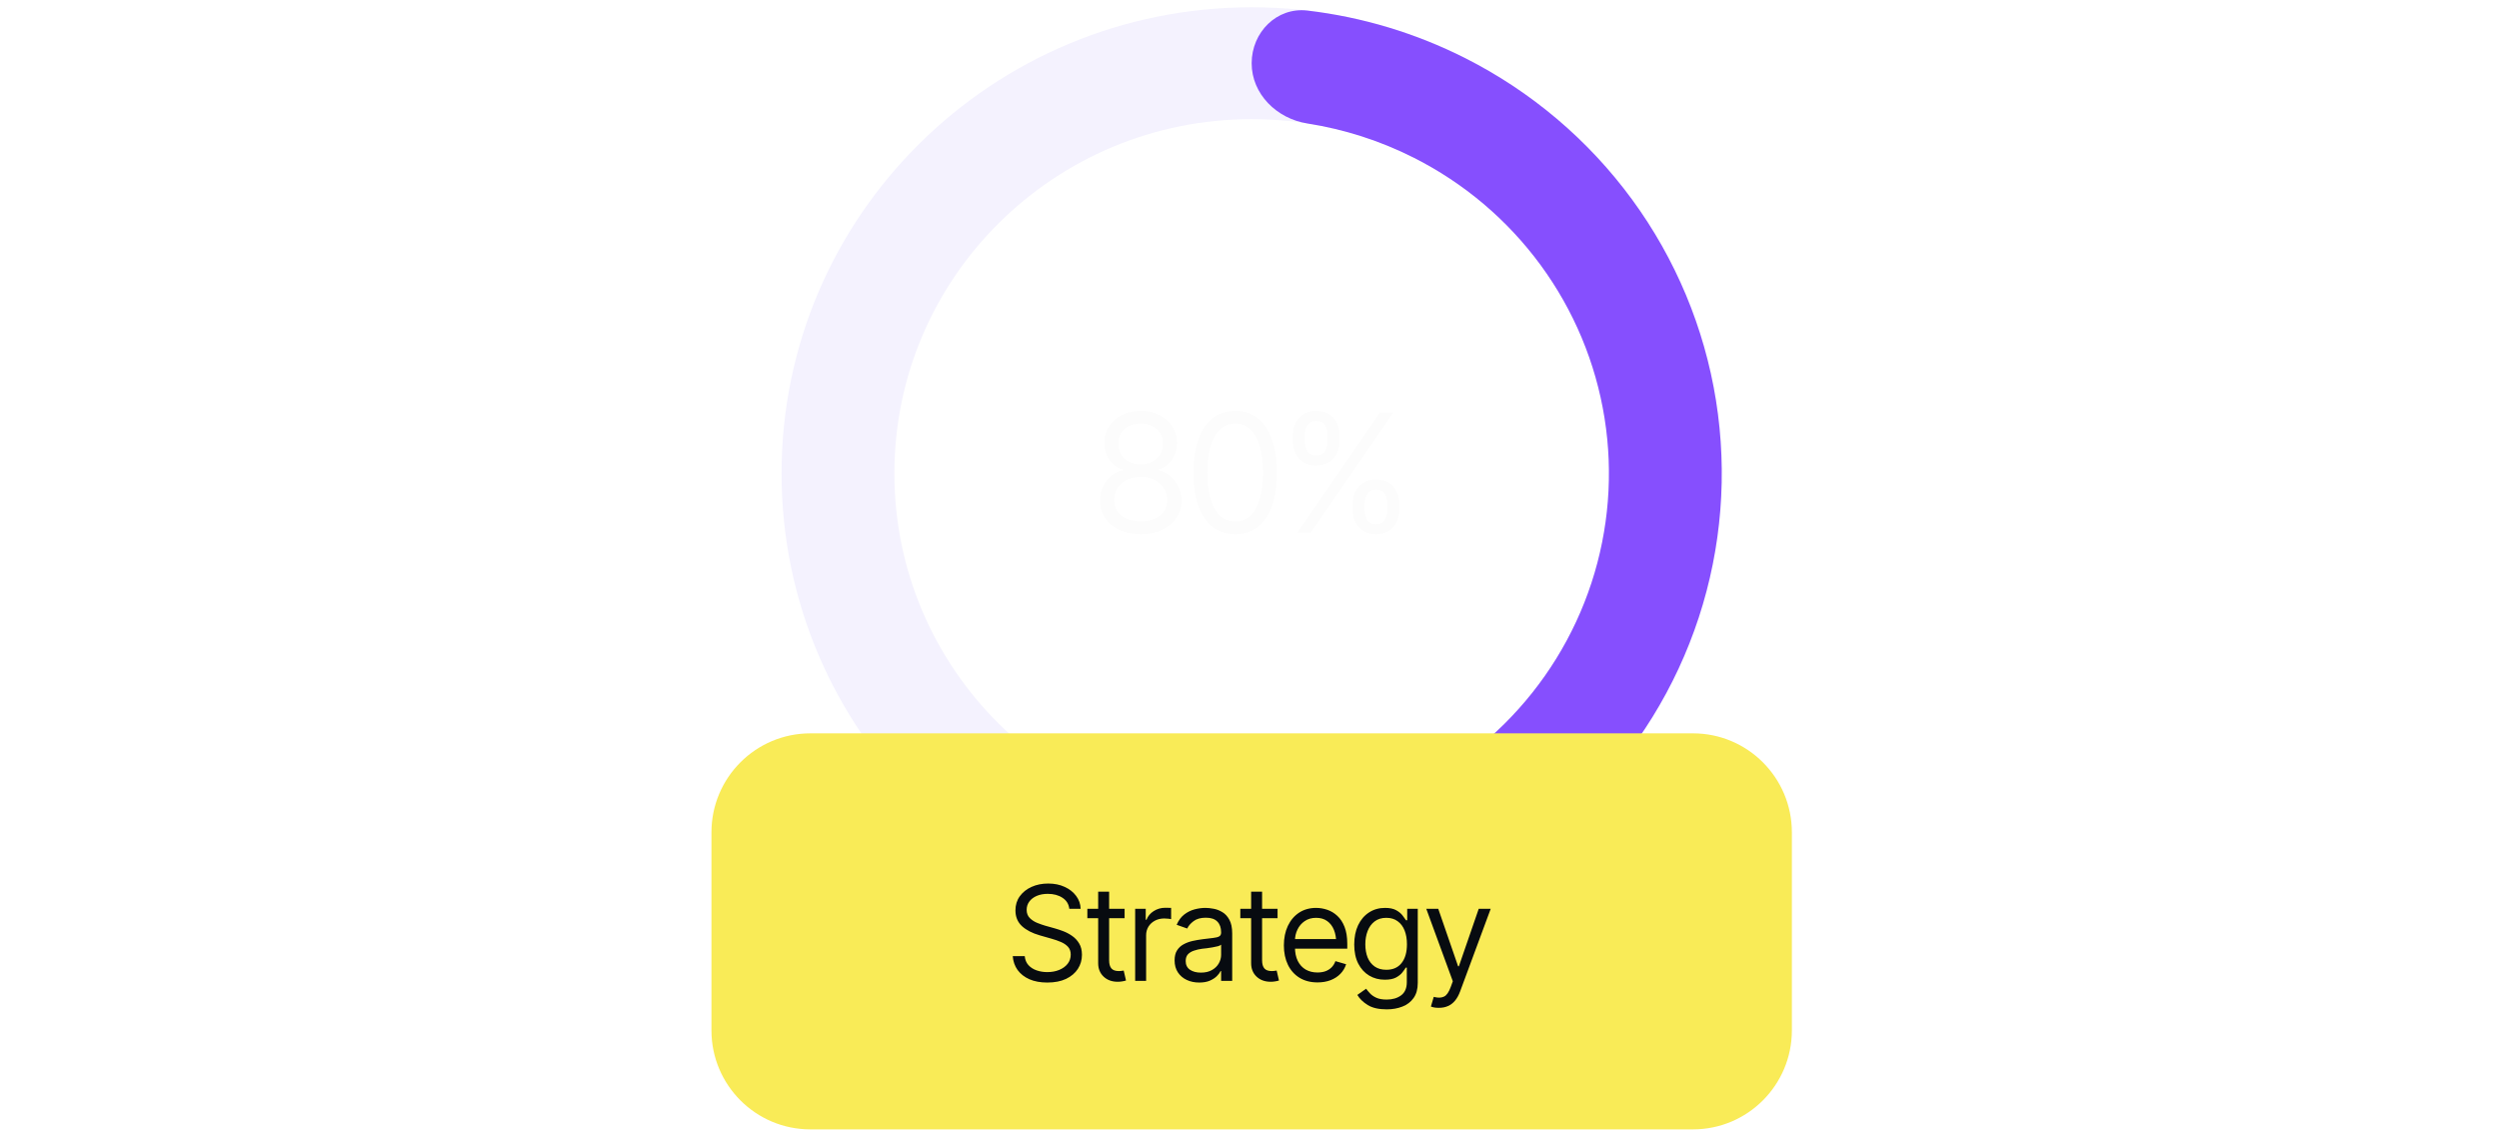
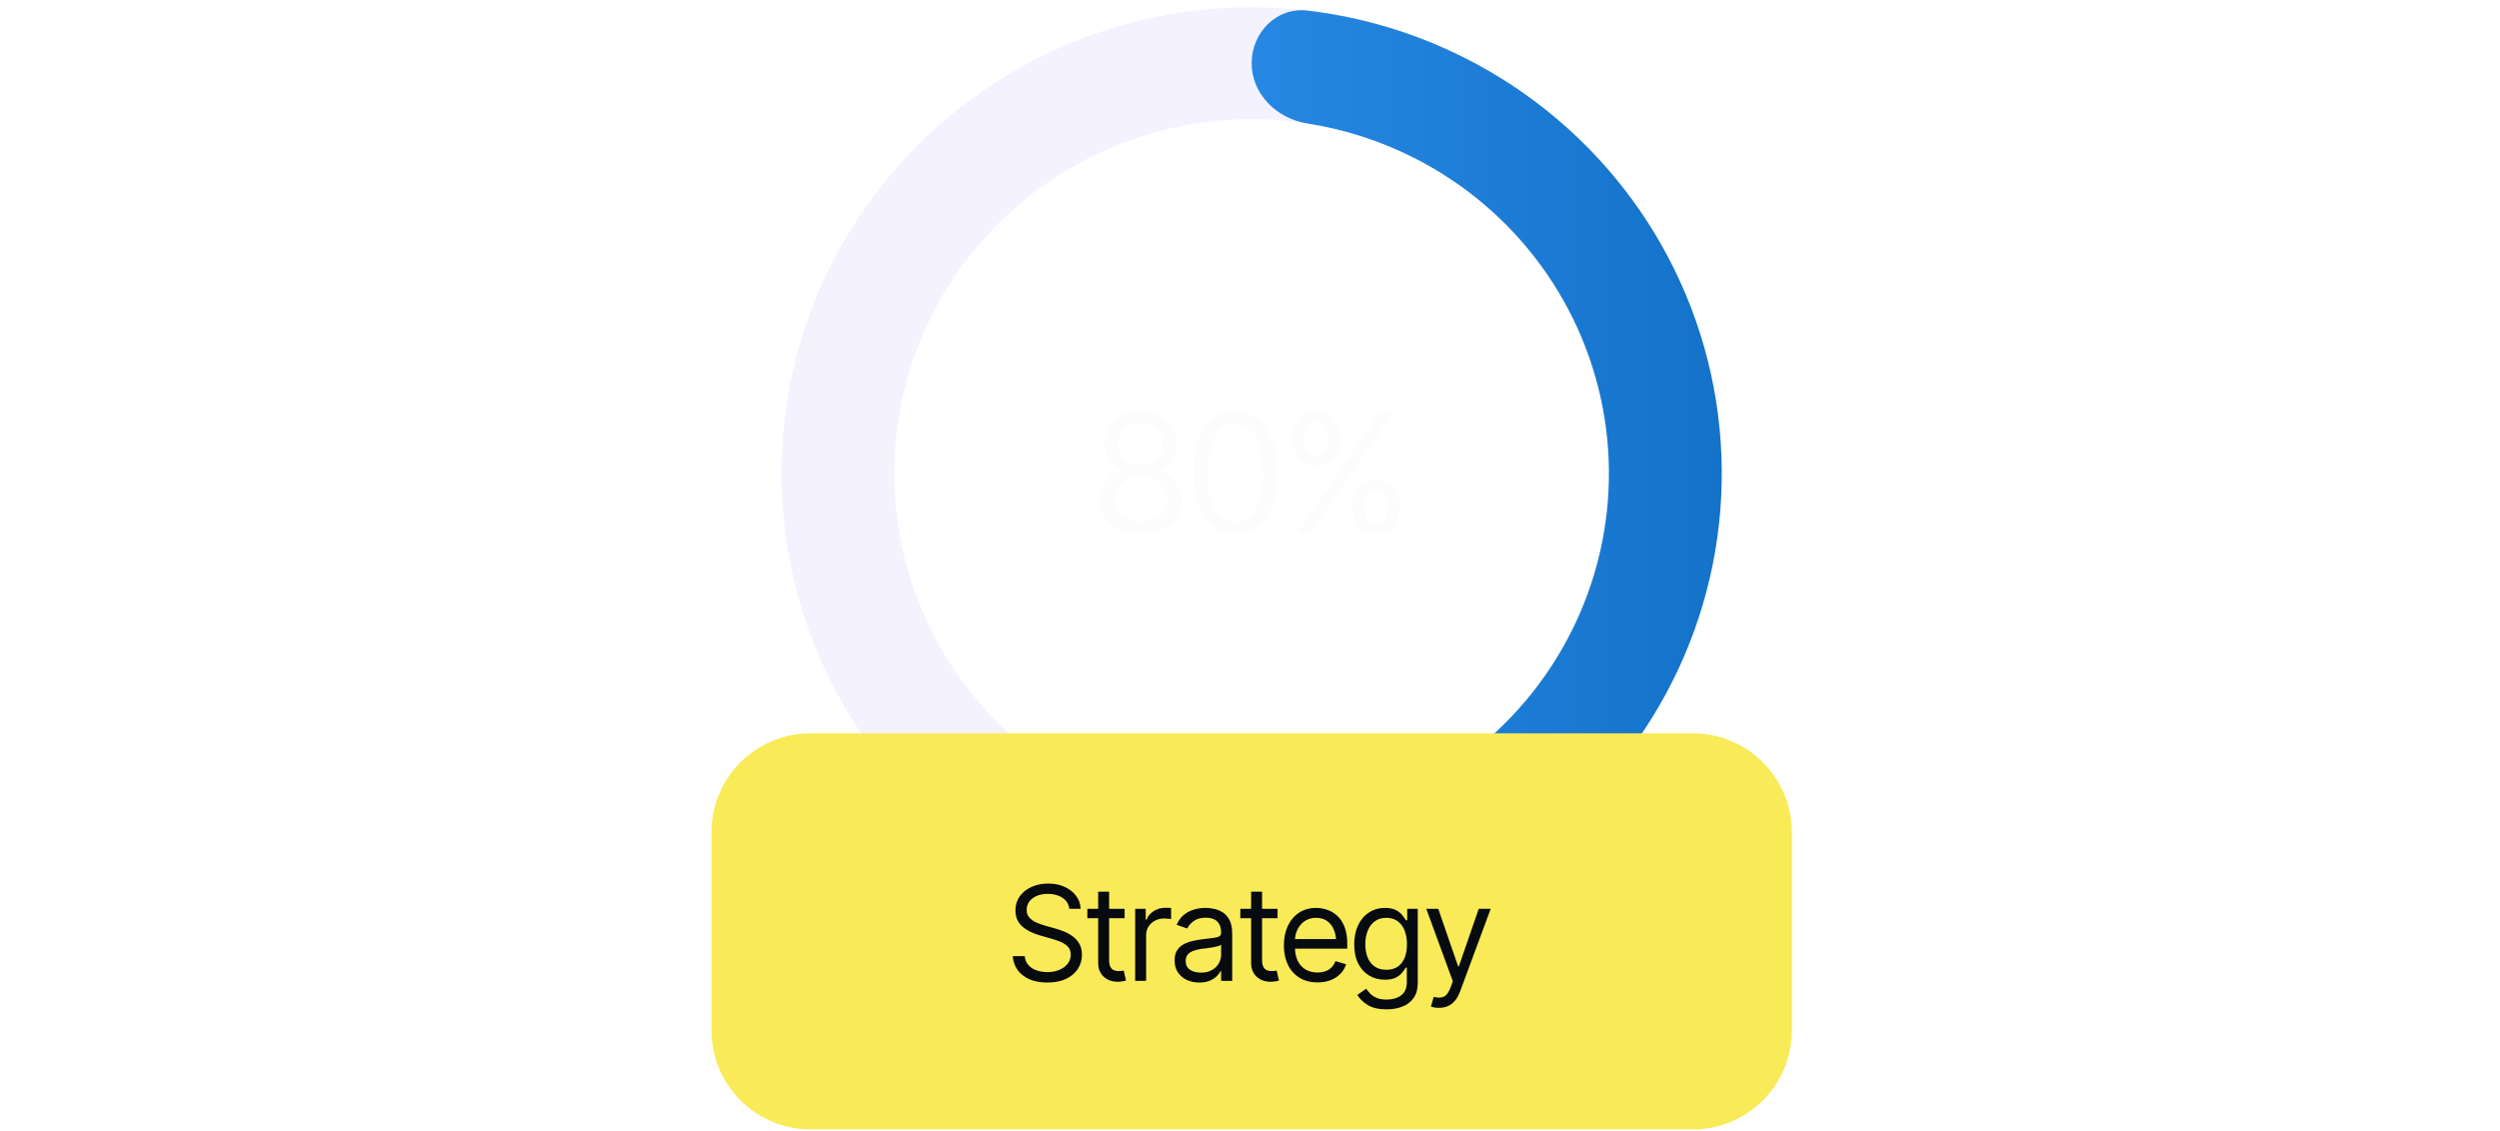
<svg xmlns="http://www.w3.org/2000/svg" width="303" height="137" viewBox="0 0 303 137" fill="none">
+   <defs>
+     <linearGradient id="ecadocFeatureFillDark" x1="0%" y1="0%" x2="100%" y2="0%">
+       <stop offset="0%" stop-color="#3094F2" />
+       <stop offset="100%" stop-color="#1472C9" />
+     </linearGradient>
+   </defs>
  <path d="M138.322 64.748C137.345 64.748 136.486 64.576 135.744 64.231C135.001 63.879 134.422 63.397 134.005 62.785C133.589 62.173 133.38 61.473 133.38 60.685C133.38 60.074 133.501 59.507 133.742 58.986C133.989 58.459 134.324 58.02 134.748 57.668C135.177 57.316 135.659 57.092 136.193 56.994V56.916C135.496 56.734 134.94 56.34 134.523 55.734C134.113 55.129 133.908 54.442 133.908 53.674C133.908 52.932 134.097 52.271 134.474 51.691C134.852 51.105 135.373 50.647 136.037 50.315C136.707 49.976 137.469 49.807 138.322 49.807C139.162 49.807 139.914 49.976 140.578 50.315C141.242 50.647 141.763 51.105 142.14 51.691C142.524 52.271 142.716 52.932 142.716 53.674C142.716 54.442 142.508 55.129 142.091 55.734C141.675 56.34 141.128 56.734 140.451 56.916V56.994C140.972 57.092 141.444 57.316 141.867 57.668C142.296 58.02 142.635 58.459 142.882 58.986C143.136 59.507 143.263 60.074 143.263 60.685C143.263 61.473 143.052 62.173 142.628 62.785C142.212 63.397 141.632 63.879 140.89 64.231C140.148 64.576 139.292 64.748 138.322 64.748ZM138.322 63.185C138.979 63.185 139.546 63.081 140.021 62.873C140.503 62.658 140.874 62.359 141.134 61.975C141.395 61.584 141.525 61.128 141.525 60.607C141.525 60.06 141.385 59.575 141.105 59.152C140.825 58.729 140.444 58.397 139.962 58.156C139.481 57.915 138.934 57.795 138.322 57.795C137.697 57.795 137.14 57.915 136.652 58.156C136.17 58.397 135.789 58.729 135.509 59.152C135.236 59.575 135.099 60.06 135.099 60.607C135.099 61.128 135.229 61.584 135.49 61.975C135.75 62.359 136.121 62.658 136.603 62.873C137.085 63.081 137.658 63.185 138.322 63.185ZM138.322 56.291C138.843 56.291 139.305 56.187 139.708 55.978C140.112 55.77 140.431 55.48 140.666 55.109C140.9 54.732 141.017 54.292 141.017 53.791C141.017 53.296 140.903 52.867 140.675 52.502C140.447 52.137 140.132 51.854 139.728 51.652C139.324 51.45 138.856 51.35 138.322 51.35C137.775 51.35 137.296 51.45 136.886 51.652C136.483 51.854 136.167 52.137 135.939 52.502C135.718 52.867 135.607 53.296 135.607 53.791C135.607 54.292 135.721 54.732 135.949 55.109C136.183 55.48 136.502 55.77 136.906 55.978C137.316 56.187 137.788 56.291 138.322 56.291ZM149.767 64.748C148.699 64.748 147.788 64.455 147.033 63.869C146.277 63.283 145.701 62.437 145.304 61.33C144.907 60.217 144.708 58.869 144.708 57.287C144.708 55.712 144.907 54.367 145.304 53.254C145.708 52.134 146.287 51.281 147.042 50.695C147.798 50.103 148.706 49.807 149.767 49.807C150.828 49.807 151.736 50.103 152.492 50.695C153.247 51.281 153.823 52.134 154.22 53.254C154.624 54.367 154.826 55.712 154.826 57.287C154.826 58.869 154.627 60.217 154.23 61.33C153.833 62.437 153.257 63.283 152.501 63.869C151.753 64.455 150.841 64.748 149.767 64.748ZM149.767 63.205C150.49 63.205 151.102 62.974 151.603 62.512C152.104 62.043 152.485 61.366 152.746 60.48C153.013 59.595 153.146 58.531 153.146 57.287C153.146 56.037 153.013 54.969 152.746 54.084C152.485 53.199 152.104 52.522 151.603 52.053C151.102 51.584 150.49 51.35 149.767 51.35C148.686 51.35 147.853 51.87 147.267 52.912C146.681 53.954 146.388 55.412 146.388 57.287C146.388 58.531 146.518 59.595 146.779 60.48C147.046 61.366 147.43 62.043 147.931 62.512C148.439 62.974 149.051 63.205 149.767 63.205ZM164.005 61.818V61.057C164.005 60.523 164.113 60.035 164.328 59.592C164.549 59.149 164.871 58.794 165.294 58.527C165.718 58.26 166.232 58.127 166.837 58.127C167.456 58.127 167.973 58.26 168.39 58.527C168.807 58.794 169.119 59.149 169.328 59.592C169.542 60.035 169.65 60.523 169.65 61.057V61.818C169.65 62.352 169.542 62.84 169.328 63.283C169.113 63.726 168.797 64.081 168.38 64.348C167.964 64.615 167.449 64.748 166.837 64.748C166.225 64.748 165.708 64.615 165.285 64.348C164.861 64.081 164.542 63.726 164.328 63.283C164.113 62.84 164.005 62.352 164.005 61.818ZM165.451 61.057V61.818C165.451 62.261 165.555 62.658 165.763 63.01C165.972 63.355 166.33 63.531 166.837 63.537C167.339 63.531 167.69 63.355 167.892 63.01C168.1 62.658 168.205 62.261 168.205 61.818V61.057C168.205 60.614 168.104 60.22 167.902 59.875C167.707 59.53 167.352 59.357 166.837 59.357C166.343 59.357 165.988 59.53 165.773 59.875C165.558 60.22 165.451 60.614 165.451 61.057ZM156.759 53.498V52.736C156.759 52.203 156.87 51.714 157.091 51.272C157.313 50.829 157.632 50.474 158.048 50.207C158.472 49.94 158.986 49.807 159.591 49.807C160.21 49.807 160.727 49.94 161.144 50.207C161.567 50.474 161.883 50.829 162.091 51.272C162.306 51.714 162.41 52.203 162.404 52.736V53.498C162.41 54.025 162.303 54.514 162.082 54.963C161.867 55.406 161.551 55.76 161.134 56.027C160.718 56.294 160.203 56.428 159.591 56.428C158.979 56.428 158.462 56.294 158.039 56.027C157.615 55.76 157.296 55.406 157.082 54.963C156.867 54.514 156.759 54.025 156.759 53.498ZM158.205 52.736V53.498C158.205 53.941 158.309 54.338 158.517 54.69C158.725 55.035 159.083 55.204 159.591 55.197C160.093 55.204 160.444 55.035 160.646 54.69C160.854 54.338 160.958 53.941 160.958 53.498V52.736C160.958 52.294 160.858 51.9 160.656 51.555C160.46 51.203 160.106 51.031 159.591 51.037C159.097 51.031 158.742 51.203 158.527 51.555C158.312 51.9 158.205 52.294 158.205 52.736ZM157.306 64.553L167.306 50.002H168.927L158.927 64.553H157.306Z" fill="#FCFCFC" />
  <path d="M208.762 57.381C208.762 88.585 183.242 113.881 151.762 113.881C120.281 113.881 94.762 88.585 94.762 57.381C94.762 26.177 120.281 0.881 151.762 0.881C183.242 0.881 208.762 26.177 208.762 57.381ZM108.442 57.381C108.442 81.096 127.837 100.321 151.762 100.321C175.687 100.321 195.082 81.096 195.082 57.381C195.082 33.666 175.687 14.441 151.762 14.441C127.837 14.441 108.442 33.666 108.442 57.381Z" fill="#F4F2FE" />
-   <path d="M151.762 7.661C151.762 3.916 154.808 0.84 158.526 1.28C165.172 2.067 171.644 4.011 177.639 7.039C185.654 11.087 192.588 16.958 197.876 24.171C203.163 31.384 206.653 39.736 208.06 48.542C209.467 57.349 208.752 66.36 205.972 74.84C203.192 83.32 198.427 91.028 192.067 97.332C185.706 103.637 177.931 108.36 169.376 111.116C160.821 113.871 151.729 114.58 142.845 113.185C136.231 112.147 129.871 109.964 124.05 106.754C120.742 104.93 120.079 100.606 122.312 97.559C124.519 94.548 128.724 93.934 132.055 95.621C136.104 97.671 140.466 99.083 144.985 99.792C151.737 100.852 158.647 100.313 165.148 98.219C171.65 96.125 177.56 92.536 182.394 87.744C187.228 82.952 190.849 77.095 192.961 70.65C195.074 64.205 195.618 57.356 194.548 50.664C193.479 43.971 190.827 37.624 186.808 32.141C182.79 26.659 177.52 22.198 171.429 19.121C167.358 17.065 162.999 15.667 158.515 14.966C154.815 14.387 151.762 11.405 151.762 7.661Z" fill="#864FFE" />
+   <path d="M151.762 7.661C151.762 3.916 154.808 0.84 158.526 1.28C165.172 2.067 171.644 4.011 177.639 7.039C185.654 11.087 192.588 16.958 197.876 24.171C203.163 31.384 206.653 39.736 208.06 48.542C209.467 57.349 208.752 66.36 205.972 74.84C203.192 83.32 198.427 91.028 192.067 97.332C185.706 103.637 177.931 108.36 169.376 111.116C160.821 113.871 151.729 114.58 142.845 113.185C136.231 112.147 129.871 109.964 124.05 106.754C120.742 104.93 120.079 100.606 122.312 97.559C124.519 94.548 128.724 93.934 132.055 95.621C136.104 97.671 140.466 99.083 144.985 99.792C151.737 100.852 158.647 100.313 165.148 98.219C171.65 96.125 177.56 92.536 182.394 87.744C187.228 82.952 190.849 77.095 192.961 70.65C195.074 64.205 195.618 57.356 194.548 50.664C193.479 43.971 190.827 37.624 186.808 32.141C182.79 26.659 177.52 22.198 171.429 19.121C167.358 17.065 162.999 15.667 158.515 14.966C154.815 14.387 151.762 11.405 151.762 7.661Z" fill="url(#ecadocFeatureFillDark)" />
  <path d="M86.262 100.881C86.262 94.253 91.634 88.881 98.262 88.881H205.262C211.889 88.881 217.262 94.253 217.262 100.881V124.881C217.262 131.508 211.889 136.881 205.262 136.881H98.262C91.634 136.881 86.262 131.508 86.262 124.881V100.881Z" fill="#F9EB57" />
  <path d="M126.98 119.084C126.147 119.084 125.426 118.951 124.816 118.686C124.207 118.415 123.728 118.04 123.379 117.561C123.035 117.076 122.84 116.516 122.793 115.881H124.246C124.288 116.318 124.436 116.68 124.691 116.967C124.952 117.253 125.283 117.467 125.684 117.607C126.085 117.748 126.517 117.818 126.98 117.818C127.517 117.818 127.999 117.73 128.426 117.553C128.858 117.376 129.199 117.128 129.449 116.811C129.699 116.493 129.824 116.12 129.824 115.693C129.824 115.308 129.715 114.995 129.496 114.756C129.277 114.516 128.991 114.321 128.637 114.17C128.288 114.019 127.908 113.886 127.496 113.771L126.074 113.365C125.163 113.105 124.441 112.732 123.91 112.248C123.384 111.758 123.121 111.12 123.121 110.334C123.121 109.683 123.296 109.115 123.645 108.631C123.999 108.141 124.475 107.761 125.074 107.49C125.678 107.219 126.35 107.084 127.09 107.084C127.84 107.084 128.507 107.219 129.09 107.49C129.673 107.756 130.137 108.12 130.48 108.584C130.824 109.042 131.007 109.563 131.027 110.146H129.652C129.585 109.574 129.309 109.128 128.824 108.811C128.345 108.493 127.751 108.334 127.043 108.334C126.533 108.334 126.085 108.417 125.699 108.584C125.314 108.751 125.014 108.98 124.801 109.271C124.587 109.563 124.48 109.896 124.48 110.271C124.48 110.683 124.608 111.016 124.863 111.271C125.118 111.521 125.421 111.717 125.77 111.857C126.124 111.998 126.444 112.11 126.73 112.193L127.902 112.521C128.204 112.605 128.54 112.717 128.91 112.857C129.285 112.998 129.645 113.188 129.988 113.428C130.337 113.667 130.624 113.975 130.848 114.35C131.072 114.719 131.184 115.178 131.184 115.725C131.184 116.35 131.02 116.917 130.691 117.428C130.363 117.933 129.887 118.337 129.262 118.639C128.637 118.936 127.876 119.084 126.98 119.084ZM136.355 110.146V111.287H131.84V110.146H136.355ZM133.152 108.068H134.48V116.381C134.48 116.834 134.574 117.167 134.762 117.381C134.949 117.589 135.246 117.693 135.652 117.693C135.741 117.693 135.832 117.688 135.926 117.678C136.025 117.667 136.132 117.652 136.246 117.631L136.527 118.834C136.402 118.881 136.249 118.917 136.066 118.943C135.889 118.975 135.71 118.99 135.527 118.99C134.824 118.99 134.251 118.782 133.809 118.365C133.371 117.949 133.152 117.407 133.152 116.74V108.068ZM137.637 118.881V110.146H138.918V111.475H139.012C139.173 111.042 139.462 110.693 139.879 110.428C140.301 110.157 140.772 110.021 141.293 110.021C141.392 110.021 141.514 110.024 141.66 110.029C141.806 110.029 141.918 110.032 141.996 110.037V111.396C141.949 111.386 141.845 111.37 141.684 111.35C141.522 111.329 141.35 111.318 141.168 111.318C140.746 111.318 140.368 111.407 140.035 111.584C139.702 111.761 139.439 112.003 139.246 112.311C139.059 112.618 138.965 112.969 138.965 113.365V118.881H137.637ZM145.402 119.084C144.85 119.084 144.348 118.98 143.895 118.771C143.441 118.558 143.082 118.251 142.816 117.85C142.551 117.449 142.418 116.964 142.418 116.396C142.418 115.896 142.517 115.493 142.715 115.186C142.913 114.873 143.176 114.628 143.504 114.451C143.837 114.269 144.202 114.133 144.598 114.045C144.999 113.956 145.402 113.886 145.809 113.834C146.34 113.766 146.77 113.714 147.098 113.678C147.431 113.641 147.673 113.579 147.824 113.49C147.98 113.402 148.059 113.251 148.059 113.037V112.99C148.059 112.433 147.905 112.001 147.598 111.693C147.296 111.381 146.835 111.225 146.215 111.225C145.579 111.225 145.079 111.365 144.715 111.646C144.35 111.923 144.095 112.219 143.949 112.537L142.668 112.084C142.897 111.553 143.202 111.139 143.582 110.842C143.967 110.545 144.384 110.337 144.832 110.217C145.285 110.097 145.73 110.037 146.168 110.037C146.449 110.037 146.772 110.071 147.137 110.139C147.501 110.201 147.855 110.337 148.199 110.545C148.548 110.748 148.835 111.058 149.059 111.475C149.288 111.886 149.402 112.438 149.402 113.131V118.881H148.059V117.693H147.996C147.908 117.881 147.757 118.084 147.543 118.303C147.329 118.516 147.046 118.701 146.691 118.857C146.342 119.008 145.913 119.084 145.402 119.084ZM145.605 117.881C146.137 117.881 146.585 117.777 146.949 117.568C147.314 117.36 147.59 117.092 147.777 116.764C147.965 116.43 148.059 116.084 148.059 115.725V114.49C148.001 114.558 147.876 114.62 147.684 114.678C147.496 114.73 147.277 114.777 147.027 114.818C146.783 114.86 146.543 114.896 146.309 114.928C146.074 114.954 145.887 114.975 145.746 114.99C145.397 115.037 145.072 115.113 144.77 115.217C144.467 115.316 144.223 115.464 144.035 115.662C143.853 115.86 143.762 116.131 143.762 116.475C143.762 116.938 143.934 117.29 144.277 117.529C144.626 117.764 145.069 117.881 145.605 117.881ZM154.902 110.146V111.287H150.387V110.146H154.902ZM151.699 108.068H153.027V116.381C153.027 116.834 153.121 117.167 153.309 117.381C153.496 117.589 153.793 117.693 154.199 117.693C154.288 117.693 154.379 117.688 154.473 117.678C154.572 117.667 154.678 117.652 154.793 117.631L155.074 118.834C154.949 118.881 154.796 118.917 154.613 118.943C154.436 118.975 154.257 118.99 154.074 118.99C153.371 118.99 152.798 118.782 152.355 118.365C151.918 117.949 151.699 117.407 151.699 116.74V108.068ZM159.746 119.068C158.908 119.068 158.181 118.881 157.566 118.506C156.957 118.131 156.488 117.607 156.16 116.936C155.832 116.258 155.668 115.475 155.668 114.584C155.668 113.688 155.829 112.899 156.152 112.217C156.475 111.535 156.928 111.001 157.512 110.615C158.1 110.23 158.788 110.037 159.574 110.037C160.027 110.037 160.478 110.113 160.926 110.264C161.374 110.415 161.78 110.66 162.145 110.998C162.514 111.337 162.809 111.785 163.027 112.342C163.246 112.899 163.355 113.584 163.355 114.396V114.975H156.621V113.818H162.629L162.012 114.256C162.012 113.673 161.921 113.154 161.738 112.701C161.556 112.248 161.283 111.891 160.918 111.631C160.559 111.37 160.111 111.24 159.574 111.24C159.038 111.24 158.577 111.373 158.191 111.639C157.811 111.899 157.52 112.24 157.316 112.662C157.113 113.084 157.012 113.537 157.012 114.021V114.787C157.012 115.449 157.126 116.008 157.355 116.467C157.585 116.925 157.905 117.274 158.316 117.514C158.728 117.748 159.204 117.865 159.746 117.865C160.095 117.865 160.413 117.816 160.699 117.717C160.986 117.613 161.233 117.459 161.441 117.256C161.65 117.048 161.809 116.792 161.918 116.49L163.215 116.865C163.079 117.303 162.85 117.688 162.527 118.021C162.21 118.35 161.814 118.607 161.34 118.795C160.866 118.977 160.335 119.068 159.746 119.068ZM168.137 122.334C167.163 122.334 166.392 122.157 165.824 121.803C165.262 121.449 164.845 121.042 164.574 120.584L165.637 119.834C165.757 119.995 165.91 120.178 166.098 120.381C166.285 120.589 166.54 120.769 166.863 120.92C167.186 121.071 167.611 121.146 168.137 121.146C168.84 121.146 169.421 120.977 169.879 120.639C170.342 120.3 170.574 119.766 170.574 119.037V117.271H170.449C170.355 117.428 170.217 117.623 170.035 117.857C169.858 118.087 169.6 118.292 169.262 118.475C168.928 118.652 168.475 118.74 167.902 118.74C167.199 118.74 166.569 118.574 166.012 118.24C165.454 117.907 165.012 117.423 164.684 116.787C164.361 116.152 164.199 115.381 164.199 114.475C164.199 113.579 164.355 112.8 164.668 112.139C164.986 111.472 165.426 110.956 165.988 110.592C166.551 110.222 167.199 110.037 167.934 110.037C168.501 110.037 168.952 110.131 169.285 110.318C169.624 110.506 169.882 110.719 170.059 110.959C170.241 111.193 170.382 111.386 170.48 111.537H170.621V110.146H171.902V119.131C171.902 119.881 171.733 120.49 171.395 120.959C171.061 121.433 170.608 121.779 170.035 121.998C169.467 122.222 168.835 122.334 168.137 122.334ZM168.09 117.537C168.897 117.537 169.514 117.264 169.941 116.717C170.374 116.17 170.59 115.412 170.59 114.443C170.59 113.813 170.496 113.258 170.309 112.779C170.121 112.3 169.84 111.925 169.465 111.654C169.095 111.378 168.637 111.24 168.09 111.24C167.522 111.24 167.048 111.386 166.668 111.678C166.293 111.964 166.012 112.35 165.824 112.834C165.637 113.318 165.543 113.855 165.543 114.443C165.543 115.048 165.637 115.584 165.824 116.053C166.017 116.516 166.303 116.881 166.684 117.146C167.064 117.407 167.533 117.537 168.09 117.537ZM174.48 122.146C174.251 122.152 174.048 122.136 173.871 122.1C173.694 122.063 173.569 122.027 173.496 121.99L173.84 120.818L173.973 120.85C174.421 120.954 174.796 120.93 175.098 120.779C175.405 120.633 175.673 120.245 175.902 119.615L176.152 118.928L172.934 110.146H174.387L176.793 117.115H176.887L179.293 110.146H180.746L177.043 120.146C176.876 120.6 176.671 120.975 176.426 121.271C176.181 121.568 175.897 121.787 175.574 121.928C175.251 122.074 174.887 122.146 174.48 122.146Z" fill="#070B10" />
</svg>
